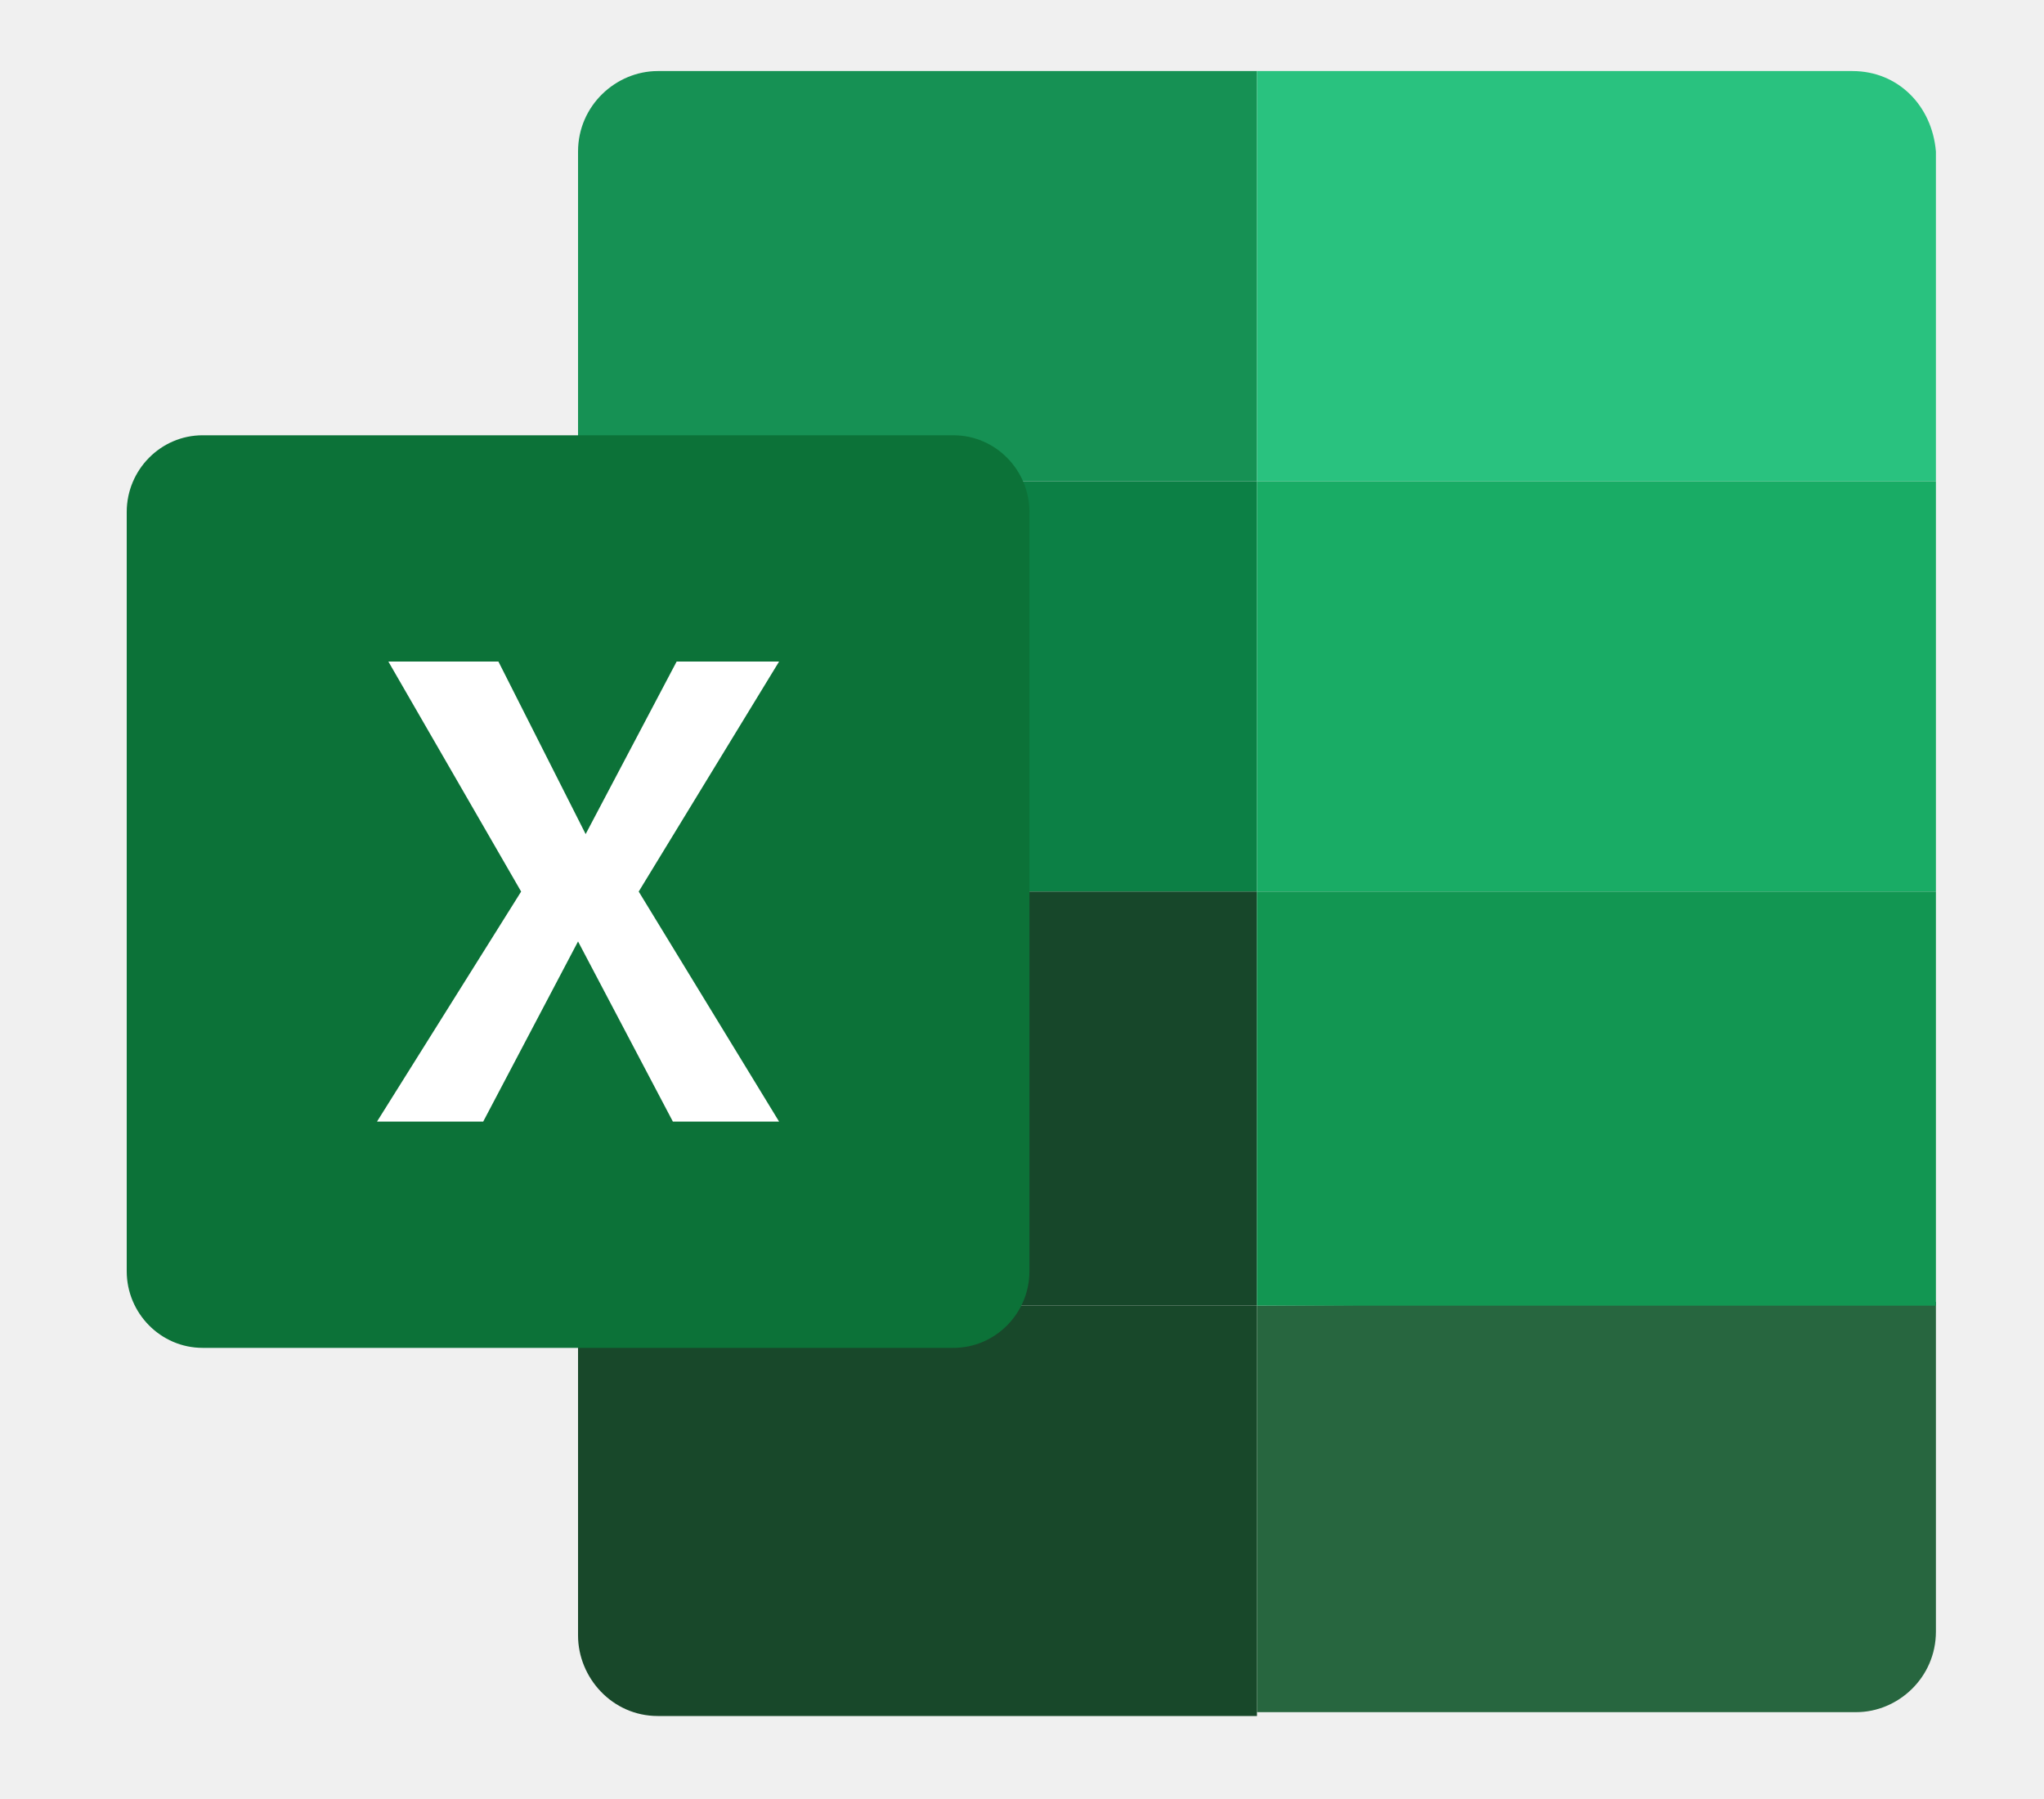
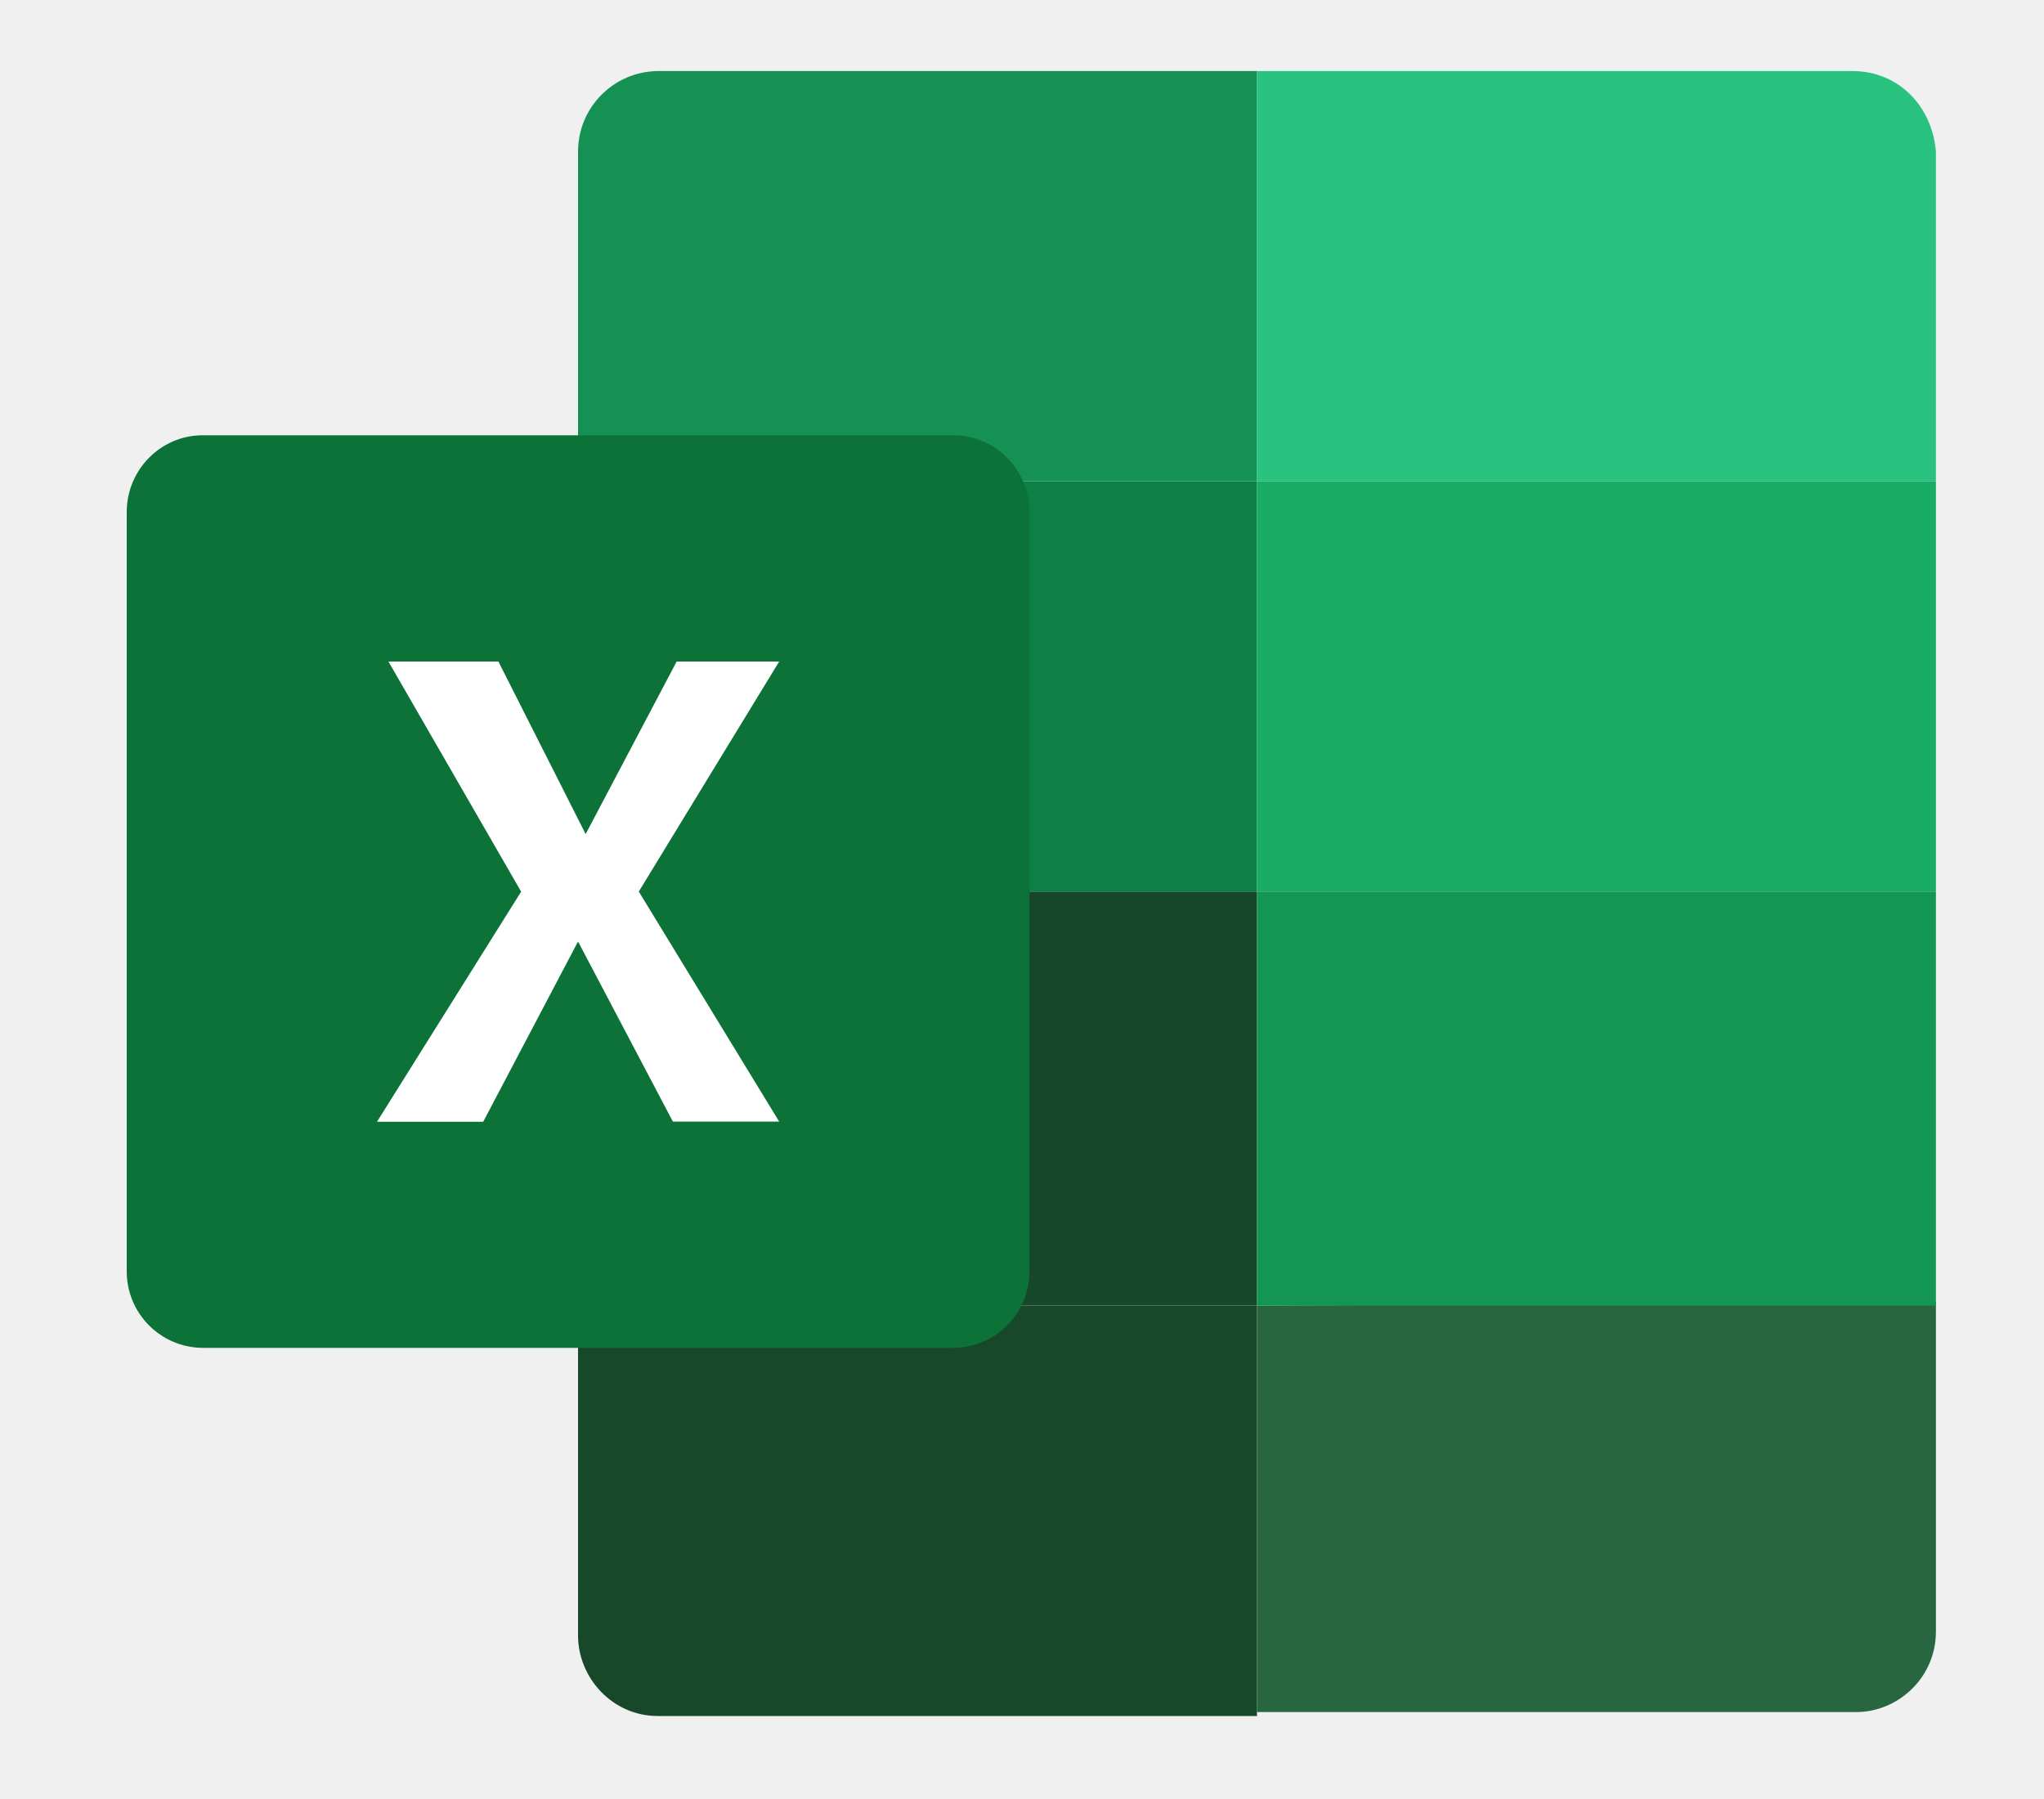
- <svg xmlns="http://www.w3.org/2000/svg" width="25" height="22" viewBox="0 0 25 22" fill="none">
+ <svg xmlns="http://www.w3.org/2000/svg" width="25" height="22" fill="none">
  <g clip-path="url(#clip0)">
-     <path d="M15.374 0.869H8.045C7.534 0.869 7.07 1.291 7.07 1.853V5.886H15.374V0.869Z" fill="#169154" />
-     <path d="M7.07 15.968V20C7.07 20.516 7.488 20.985 8.045 20.985H15.374V15.968H7.07Z" fill="#18482A" />
-     <path d="M15.374 5.886H7.07V10.903H15.374V5.886Z" fill="#0C8045" />
-     <path d="M15.374 10.903H7.07V15.967H15.374V10.903Z" fill="#17472A" />
-     <path d="M22.657 0.869H15.374V5.886H23.678V1.853C23.631 1.291 23.214 0.869 22.657 0.869Z" fill="#29C27F" />
-     <path d="M15.374 15.967V20.938H22.703C23.214 20.938 23.678 20.516 23.678 19.953V15.92L15.374 15.967Z" fill="#27663F" />
-     <path d="M23.678 5.886H15.374V10.903H23.678V5.886Z" fill="#19AC65" />
-     <path d="M23.678 10.903H15.374V15.967H23.678V10.903Z" fill="#129652" />
-     <path d="M11.663 16.483H2.478C1.967 16.483 1.55 16.061 1.55 15.546V6.261C1.55 5.745 1.967 5.323 2.478 5.323H11.663C12.173 5.323 12.591 5.745 12.591 6.261V15.546C12.591 16.061 12.173 16.483 11.663 16.483Z" fill="#0C7238" />
-     <path d="M4.75 8.09H6.096L7.163 10.2L8.276 8.09H9.529L7.812 10.903L9.529 13.716H8.23L7.07 11.513L5.91 13.716H4.611L6.374 10.903L4.75 8.09Z" fill="white" />
+     <path d="M15.374.869h-7.33a.985.985 0 00-.974.984v4.033h8.304V.869z" fill="#169154" />
+     <path d="M7.07 15.968V20c0 .516.418.985.975.985h7.329v-5.017H7.07z" fill="#18482A" />
+     <path d="M15.374 5.886H7.07v5.017h8.304V5.886z" fill="#0C8045" />
+     <path d="M15.374 10.903H7.07v5.064h8.304v-5.064z" fill="#17472A" />
+     <path d="M22.657.869h-7.283v5.017h8.304V1.853c-.047-.562-.464-.984-1.02-.984z" fill="#29C27F" />
+     <path d="M15.374 15.967v4.97h7.33c.51 0 .974-.421.974-.984V15.92l-8.304.047z" fill="#27663F" />
+     <path d="M23.678 5.886h-8.304v5.017h8.304V5.886z" fill="#19AC65" />
+     <path d="M23.678 10.903h-8.304v5.064h8.304v-5.064z" fill="#129652" />
+     <path d="M11.663 16.483H2.478a.935.935 0 01-.928-.938V6.261c0-.516.417-.938.928-.938h9.185c.51 0 .928.422.928.938v9.284a.936.936 0 01-.928.938z" fill="#0C7238" />
+     <path d="M4.75 8.09h1.346l1.067 2.11 1.113-2.11H9.53l-1.717 2.813 1.717 2.813h-1.3L7.07 11.514l-1.16 2.204H4.611l1.763-2.814L4.751 8.09z" fill="#fff" />
  </g>
  <defs>
    <clipPath id="clip0">
-       <rect width="23.414" height="20.883" fill="white" transform="translate(0.921875 0.632812)" />
+       <path fill="#fff" transform="translate(.922 .633)" d="M0 0h23.414v20.883H0z" />
    </clipPath>
  </defs>
</svg>
